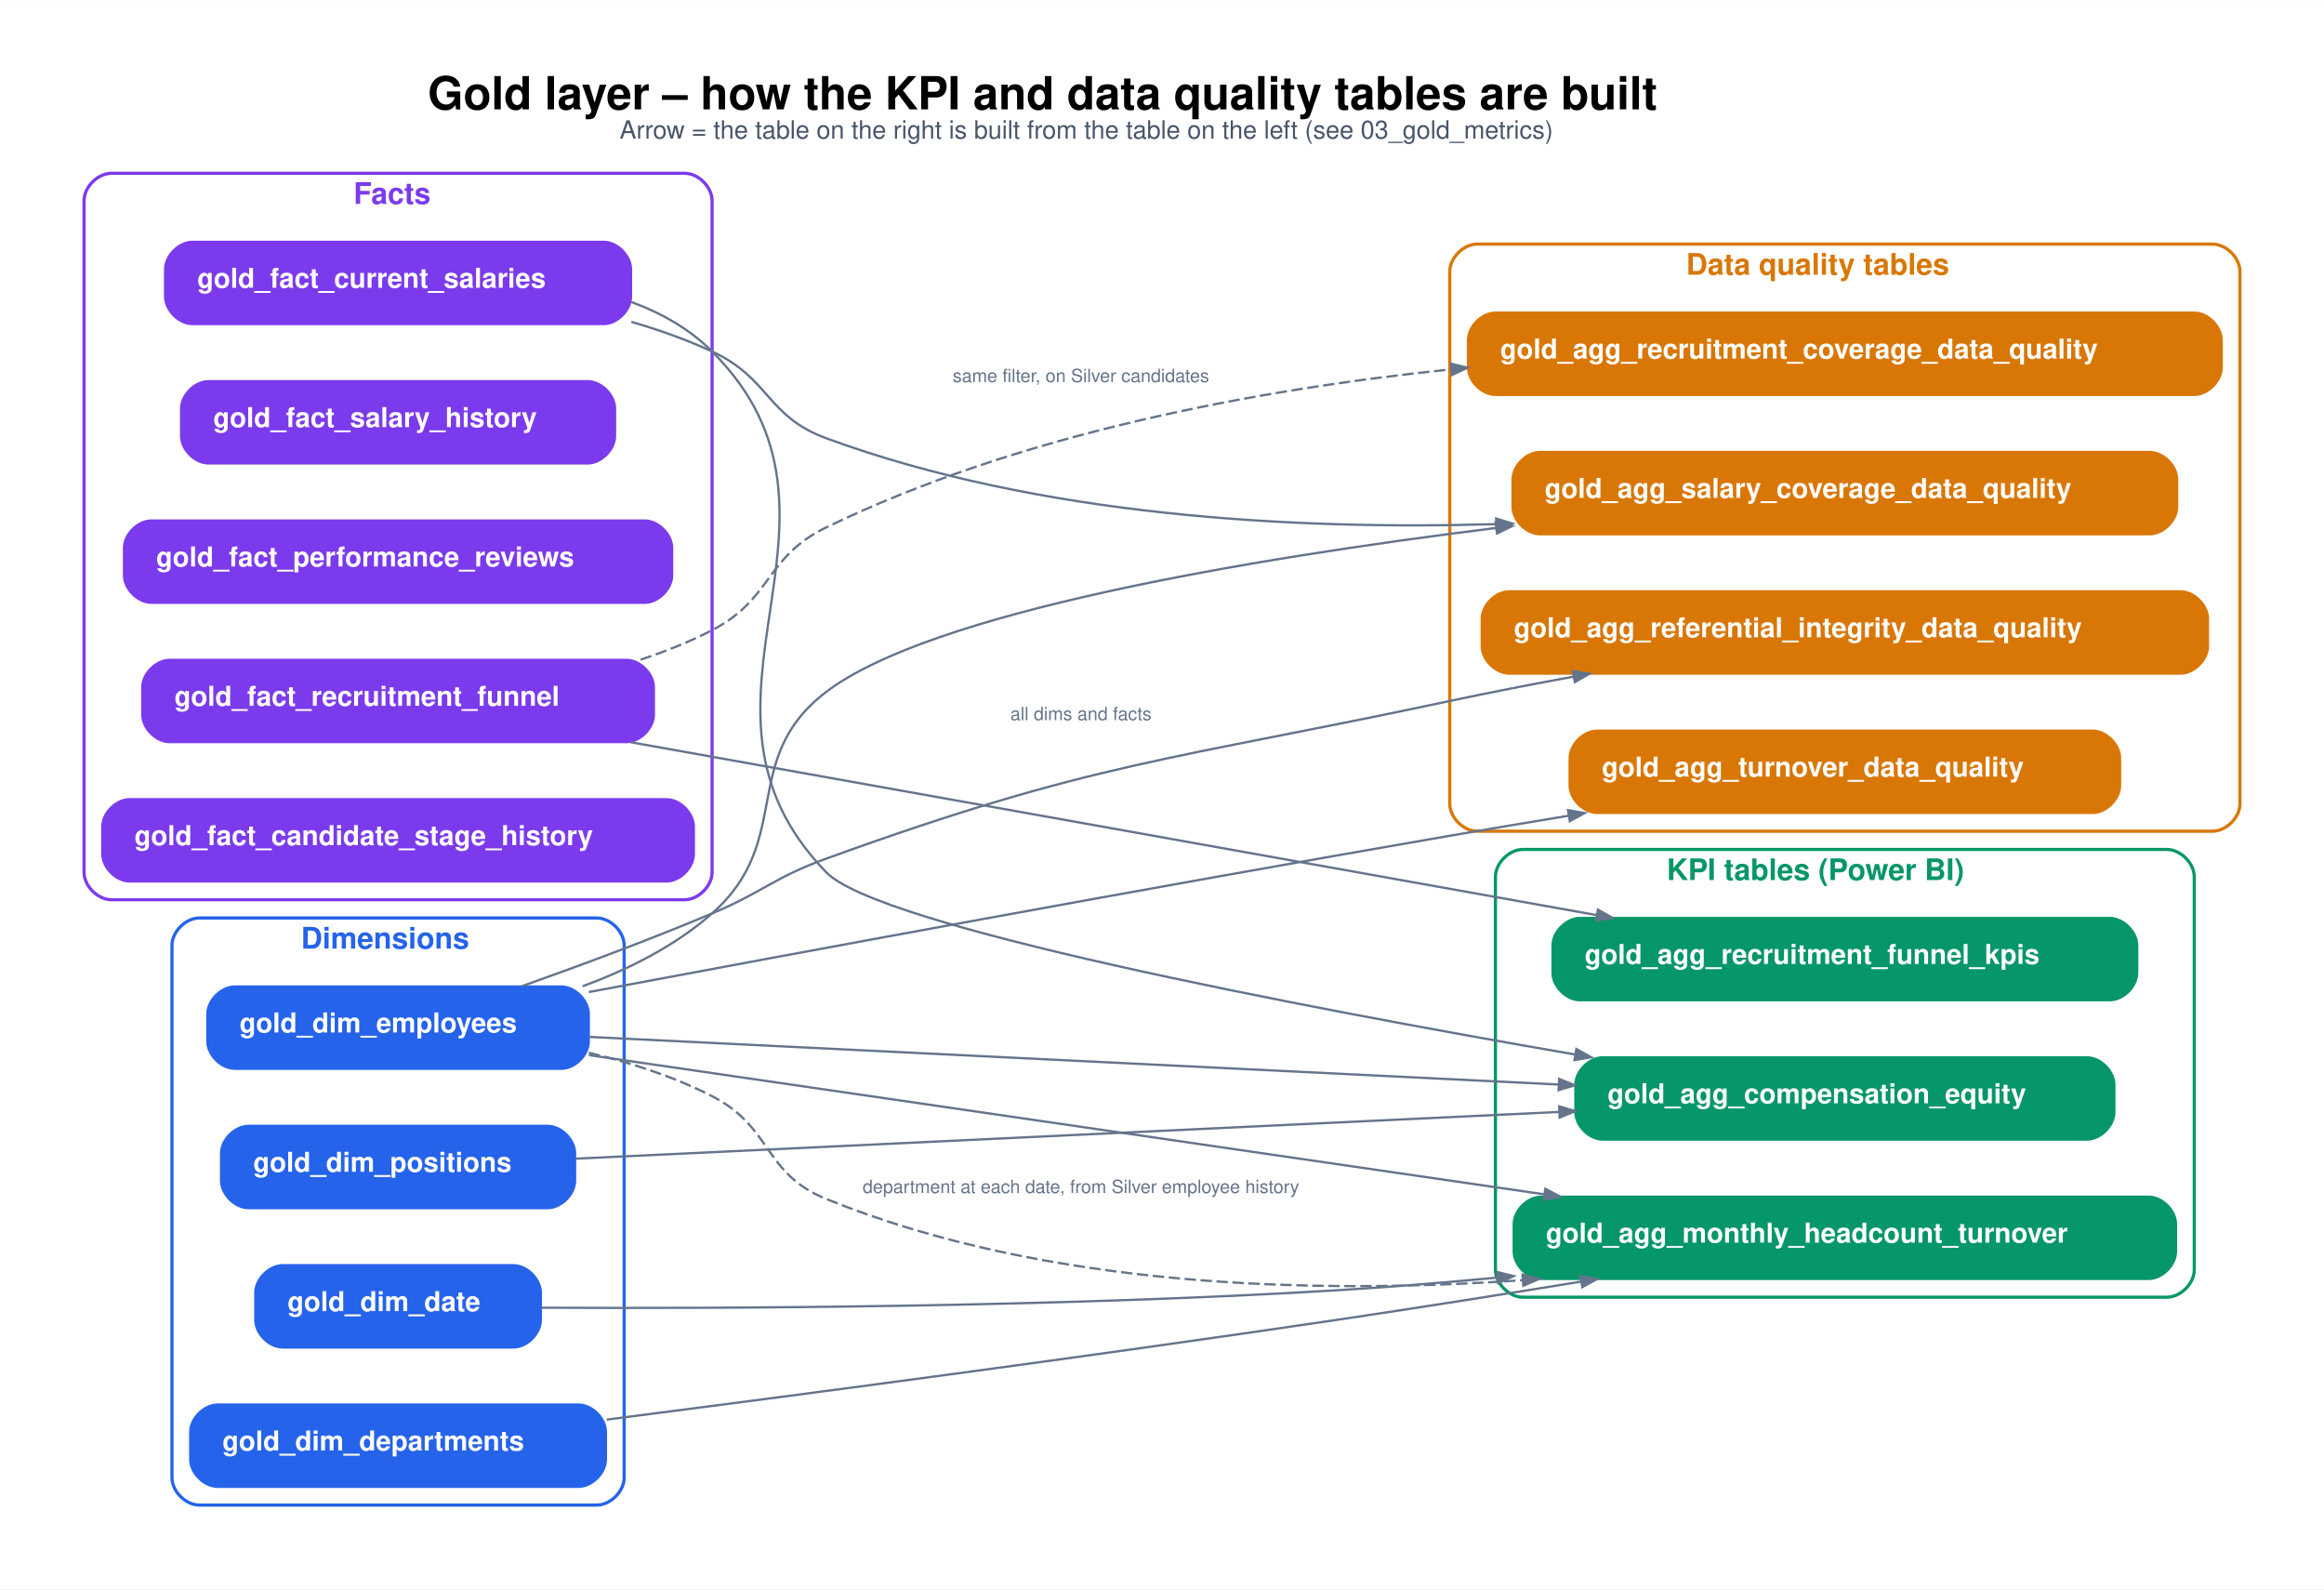
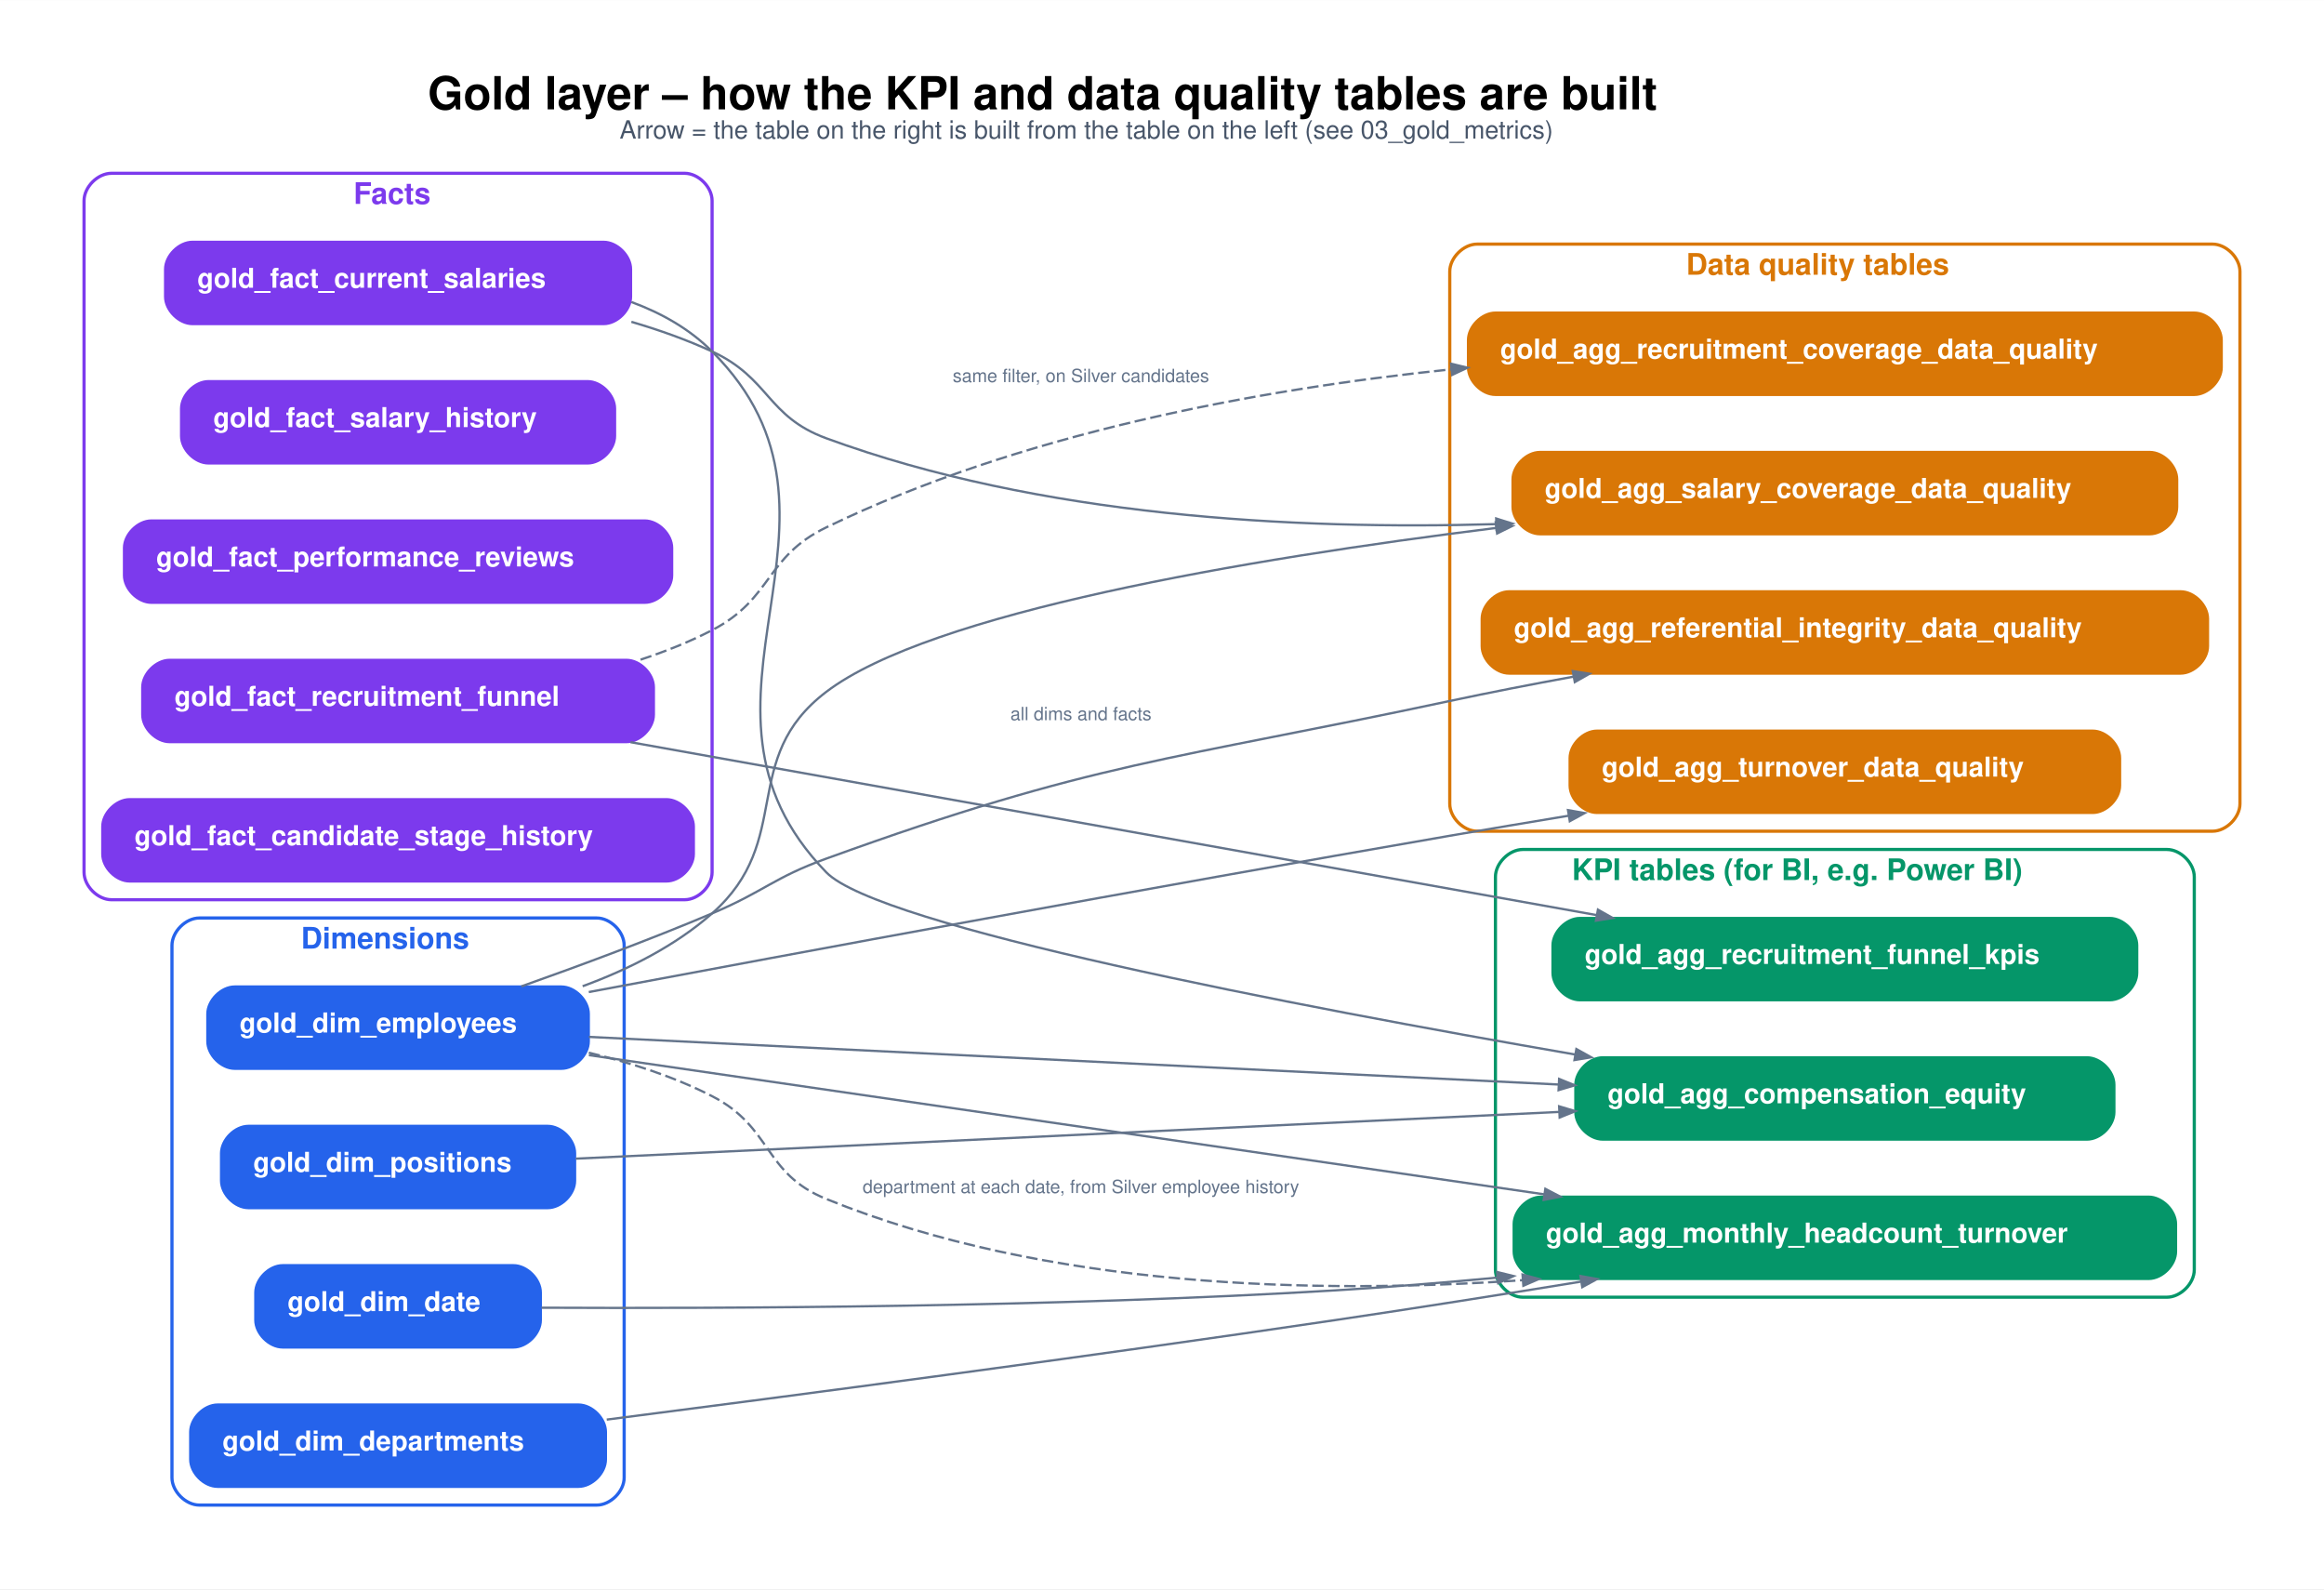
<svg xmlns="http://www.w3.org/2000/svg" width="1018pt" height="696pt" viewBox="0.00 0.00 1017.60 695.60">
  <g id="graph0" class="graph" transform="scale(1 1) rotate(0) translate(28.8 666.8)">
    <polygon fill="white" stroke="transparent" points="-28.8,28.8 -28.8,-666.8 988.8,-666.8 988.8,28.8 -28.8,28.8" />
    <text text-anchor="start" x="158.5" y="-619" font-family="Helvetica,sans-Serif" font-weight="bold" font-size="20.00">Gold layer – how the KPI and data quality tables are built</text>
    <text text-anchor="start" x="242.5" y="-606.2" font-family="Helvetica,sans-Serif" font-size="11.00" fill="#475569">Arrow = the table on the right is built from the table on the left (see 03_gold_metrics)</text>
    <g id="clust1" class="cluster">
      <path fill="white" stroke="#2563eb" stroke-width="1.4" d="M58.5,-8C58.5,-8 232.5,-8 232.5,-8 238.5,-8 244.5,-14 244.5,-20 244.5,-20 244.5,-253 244.5,-253 244.5,-259 238.5,-265 232.5,-265 232.5,-265 58.5,-265 58.5,-265 52.5,-265 46.5,-259 46.5,-253 46.5,-253 46.5,-20 46.5,-20 46.5,-14 52.5,-8 58.5,-8" />
      <text text-anchor="start" x="103" y="-251.6" font-family="Helvetica,sans-Serif" font-weight="bold" font-size="13.00" fill="#2563eb">Dimensions</text>
    </g>
    <g id="clust2" class="cluster">
      <path fill="white" stroke="#7c3aed" stroke-width="1.4" d="M20,-273C20,-273 271,-273 271,-273 277,-273 283,-279 283,-285 283,-285 283,-579 283,-579 283,-585 277,-591 271,-591 271,-591 20,-591 20,-591 14,-591 8,-585 8,-579 8,-579 8,-285 8,-285 8,-279 14,-273 20,-273" />
      <text text-anchor="start" x="126" y="-577.6" font-family="Helvetica,sans-Serif" font-weight="bold" font-size="13.00" fill="#7c3aed">Facts</text>
    </g>
    <g id="clust3" class="cluster">
      <path fill="white" stroke="#059669" stroke-width="1.4" d="M638,-99C638,-99 920,-99 920,-99 926,-99 932,-105 932,-111 932,-111 932,-283 932,-283 932,-289 926,-295 920,-295 920,-295 638,-295 638,-295 632,-295 626,-289 626,-283 626,-283 626,-111 626,-111 626,-105 632,-99 638,-99" />
-       <text text-anchor="start" x="701" y="-281.6" font-family="Helvetica,sans-Serif" font-weight="bold" font-size="13.00" fill="#059669">KPI tables (Power BI)</text>
+       <text text-anchor="start" x="659.5" y="-281.6" font-family="Helvetica,sans-Serif" font-weight="bold" font-size="13.00" fill="#059669">KPI tables (for BI, e.g. Power BI)</text>
    </g>
    <g id="clust4" class="cluster">
      <path fill="white" stroke="#d97706" stroke-width="1.4" d="M618,-303C618,-303 940,-303 940,-303 946,-303 952,-309 952,-315 952,-315 952,-548 952,-548 952,-554 946,-560 940,-560 940,-560 618,-560 618,-560 612,-560 606,-554 606,-548 606,-548 606,-315 606,-315 606,-309 612,-303 618,-303" />
      <text text-anchor="start" x="709.5" y="-546.6" font-family="Helvetica,sans-Serif" font-weight="bold" font-size="13.00" fill="#d97706">Data quality tables</text>
    </g>
    <g id="node1" class="node">
      <path fill="#2563eb" stroke="#2563eb" d="M217,-235C217,-235 74,-235 74,-235 68,-235 62,-229 62,-223 62,-223 62,-211 62,-211 62,-205 68,-199 74,-199 74,-199 217,-199 217,-199 223,-199 229,-205 229,-211 229,-211 229,-223 229,-223 229,-229 223,-235 217,-235" />
      <text text-anchor="start" x="76" y="-214.9" font-family="Helvetica,sans-Serif" font-weight="bold" font-size="12.00" fill="white">gold_dim_employees</text>
    </g>
    <g id="node10" class="node">
      <path fill="#059669" stroke="#059669" d="M912,-143C912,-143 646,-143 646,-143 640,-143 634,-137 634,-131 634,-131 634,-119 634,-119 634,-113 640,-107 646,-107 646,-107 912,-107 912,-107 918,-107 924,-113 924,-119 924,-119 924,-131 924,-131 924,-137 918,-143 912,-143" />
      <text text-anchor="start" x="648" y="-122.9" font-family="Helvetica,sans-Serif" font-weight="bold" font-size="12.00" fill="white">gold_agg_monthly_headcount_turnover</text>
    </g>
    <g id="edge1" class="edge">
      <path fill="none" stroke="#64748b" d="M229.06,-204.97C335.45,-189.47 521.66,-162.35 647.36,-144.03" />
      <polygon fill="#64748b" stroke="#64748b" points="647.85,-146.44 654.42,-143 647.14,-141.59 647.85,-146.44" />
    </g>
    <g id="edge12" class="edge">
      <path fill="none" stroke="#64748b" stroke-dasharray="5,2" d="M229.01,-206.03C247.41,-201.65 266.38,-195.54 283,-187 309.59,-173.34 305.3,-153.24 333,-142 429.53,-102.83 547.72,-100.18 638.03,-106.46" />
      <polygon fill="#64748b" stroke="#64748b" points="637.87,-108.91 645.03,-106.97 638.23,-104.02 637.87,-108.91" />
      <text text-anchor="middle" x="444.5" y="-144.6" font-family="Helvetica,sans-Serif" font-size="8.00" fill="#64748b">department at each date, from Silver employee history</text>
    </g>
    <g id="node12" class="node">
      <path fill="#059669" stroke="#059669" d="M885,-204C885,-204 673,-204 673,-204 667,-204 661,-198 661,-192 661,-192 661,-180 661,-180 661,-174 667,-168 673,-168 673,-168 885,-168 885,-168 891,-168 897,-174 897,-180 897,-180 897,-192 897,-192 897,-198 891,-204 885,-204" />
      <text text-anchor="start" x="675" y="-183.9" font-family="Helvetica,sans-Serif" font-weight="bold" font-size="12.00" fill="white">gold_agg_compensation_equity</text>
    </g>
    <g id="edge5" class="edge">
      <path fill="none" stroke="#64748b" d="M229.06,-212.95C337.26,-207.64 528,-198.27 653.7,-192.1" />
      <polygon fill="#64748b" stroke="#64748b" points="653.89,-194.55 660.76,-191.76 653.65,-189.65 653.89,-194.55" />
    </g>
    <g id="node13" class="node">
      <path fill="#d97706" stroke="#d97706" d="M887.5,-347C887.5,-347 670.5,-347 670.5,-347 664.5,-347 658.5,-341 658.5,-335 658.5,-335 658.5,-323 658.5,-323 658.5,-317 664.5,-311 670.5,-311 670.5,-311 887.5,-311 887.5,-311 893.5,-311 899.5,-317 899.5,-323 899.5,-323 899.5,-335 899.5,-335 899.5,-341 893.5,-347 887.5,-347" />
      <text text-anchor="start" x="672.5" y="-326.9" font-family="Helvetica,sans-Serif" font-weight="bold" font-size="12.00" fill="white">gold_agg_turnover_data_quality</text>
    </g>
    <g id="edge8" class="edge">
      <path fill="none" stroke="#64748b" d="M229.01,-232.58C320.91,-249.82 473.94,-278.18 606,-301 622.84,-303.91 640.63,-306.9 658.12,-309.79" />
      <polygon fill="#64748b" stroke="#64748b" points="657.77,-312.22 665.07,-310.94 658.56,-307.38 657.77,-312.22" />
    </g>
    <g id="node14" class="node">
      <path fill="#d97706" stroke="#d97706" d="M912.5,-469C912.5,-469 645.5,-469 645.5,-469 639.5,-469 633.5,-463 633.5,-457 633.5,-457 633.5,-445 633.5,-445 633.5,-439 639.5,-433 645.5,-433 645.5,-433 912.5,-433 912.5,-433 918.5,-433 924.5,-439 924.5,-445 924.5,-445 924.5,-457 924.5,-457 924.5,-463 918.5,-469 912.5,-469" />
      <text text-anchor="start" x="647.5" y="-448.9" font-family="Helvetica,sans-Serif" font-weight="bold" font-size="12.00" fill="white">gold_agg_salary_coverage_data_quality</text>
    </g>
    <g id="edge9" class="edge">
      <path fill="none" stroke="#64748b" d="M226.32,-235.13C246.46,-242.53 266.91,-252.81 283,-267 319.37,-299.09 294.4,-334.63 333,-364 378.56,-398.66 515.97,-422.02 626.17,-435.73" />
      <polygon fill="#64748b" stroke="#64748b" points="626.14,-438.19 633.38,-436.62 626.74,-433.33 626.14,-438.19" />
    </g>
    <g id="node15" class="node">
      <path fill="#d97706" stroke="#d97706" d="M926,-408C926,-408 632,-408 632,-408 626,-408 620,-402 620,-396 620,-396 620,-384 620,-384 620,-378 626,-372 632,-372 632,-372 926,-372 926,-372 932,-372 938,-378 938,-384 938,-384 938,-396 938,-396 938,-402 932,-408 926,-408" />
      <text text-anchor="start" x="634" y="-387.9" font-family="Helvetica,sans-Serif" font-weight="bold" font-size="12.00" fill="white">gold_agg_referential_integrity_data_quality</text>
    </g>
    <g id="edge11" class="edge">
      <path fill="none" stroke="#64748b" d="M199.46,-235.06C224.95,-244.09 255.79,-255.52 283,-267 305.71,-276.58 309.82,-282.6 333,-291 450.67,-333.62 483.6,-333.9 606,-360 623.4,-363.71 641.87,-367.3 660,-370.62" />
      <polygon fill="#64748b" stroke="#64748b" points="659.87,-373.09 667.2,-371.93 660.75,-368.27 659.87,-373.09" />
      <text text-anchor="middle" x="444.5" y="-351.6" font-family="Helvetica,sans-Serif" font-size="8.00" fill="#64748b">all dims and facts</text>
    </g>
    <g id="node2" class="node">
      <path fill="#2563eb" stroke="#2563eb" d="M224.5,-52C224.5,-52 66.5,-52 66.5,-52 60.5,-52 54.5,-46 54.5,-40 54.5,-40 54.5,-28 54.5,-28 54.5,-22 60.5,-16 66.5,-16 66.5,-16 224.5,-16 224.5,-16 230.5,-16 236.5,-22 236.5,-28 236.5,-28 236.5,-40 236.5,-40 236.5,-46 230.5,-52 224.5,-52" />
      <text text-anchor="start" x="68.5" y="-31.9" font-family="Helvetica,sans-Serif" font-weight="bold" font-size="12.00" fill="white">gold_dim_departments</text>
    </g>
    <g id="edge3" class="edge">
      <path fill="none" stroke="#64748b" d="M236.87,-45.42C319.92,-56.08 446.37,-72.75 556,-89 590.89,-94.17 628.79,-100.17 663.24,-105.78" />
      <polygon fill="#64748b" stroke="#64748b" points="663.24,-108.26 670.54,-106.97 664.02,-103.42 663.24,-108.26" />
    </g>
    <g id="node3" class="node">
      <path fill="#2563eb" stroke="#2563eb" d="M211,-174C211,-174 80,-174 80,-174 74,-174 68,-168 68,-162 68,-162 68,-150 68,-150 68,-144 74,-138 80,-138 80,-138 211,-138 211,-138 217,-138 223,-144 223,-150 223,-150 223,-162 223,-162 223,-168 217,-174 211,-174" />
      <text text-anchor="start" x="82" y="-153.9" font-family="Helvetica,sans-Serif" font-weight="bold" font-size="12.00" fill="white">gold_dim_positions</text>
    </g>
    <g id="edge7" class="edge">
      <path fill="none" stroke="#64748b" d="M223.3,-159.65C330.41,-164.74 525.85,-174.02 653.81,-180.1" />
      <polygon fill="#64748b" stroke="#64748b" points="653.89,-182.56 660.99,-180.44 654.12,-177.66 653.89,-182.56" />
    </g>
    <g id="node4" class="node">
      <path fill="#2563eb" stroke="#2563eb" d="M196,-113C196,-113 95,-113 95,-113 89,-113 83,-107 83,-101 83,-101 83,-89 83,-89 83,-83 89,-77 95,-77 95,-77 196,-77 196,-77 202,-77 208,-83 208,-89 208,-89 208,-101 208,-101 208,-107 202,-113 196,-113" />
      <text text-anchor="start" x="97" y="-92.9" font-family="Helvetica,sans-Serif" font-weight="bold" font-size="12.00" fill="white">gold_dim_date</text>
    </g>
    <g id="edge2" class="edge">
      <path fill="none" stroke="#64748b" d="M208.31,-94.4C288.54,-94 432.86,-94.58 556,-102 578.97,-103.38 603.23,-105.36 626.94,-107.59" />
      <polygon fill="#64748b" stroke="#64748b" points="626.75,-110.03 633.95,-108.25 627.21,-105.15 626.75,-110.03" />
    </g>
    <g id="node5" class="node">
      <path fill="#7c3aed" stroke="#7c3aed" d="M235.5,-561C235.5,-561 55.5,-561 55.5,-561 49.5,-561 43.5,-555 43.5,-549 43.5,-549 43.5,-537 43.5,-537 43.5,-531 49.5,-525 55.5,-525 55.5,-525 235.5,-525 235.5,-525 241.5,-525 247.5,-531 247.5,-537 247.5,-537 247.5,-549 247.5,-549 247.5,-555 241.5,-561 235.5,-561" />
      <text text-anchor="start" x="57.5" y="-540.9" font-family="Helvetica,sans-Serif" font-weight="bold" font-size="12.00" fill="white">gold_fact_current_salaries</text>
    </g>
    <g id="edge6" class="edge">
      <path fill="none" stroke="#64748b" d="M247.64,-534.66C260.82,-529.82 273.14,-522.87 283,-513 356.34,-439.63 260.69,-359.38 333,-285 355.94,-261.4 536.98,-226.67 660.95,-205.23" />
      <polygon fill="#64748b" stroke="#64748b" points="661.44,-207.64 667.92,-204.03 660.61,-202.81 661.44,-207.64" />
    </g>
    <g id="edge10" class="edge">
      <path fill="none" stroke="#64748b" d="M247.66,-525.98C259.83,-522.42 271.88,-518.14 283,-513 308.33,-501.29 306.8,-484.62 333,-475 426.34,-440.73 538.12,-434.82 626.29,-437.43" />
      <polygon fill="#64748b" stroke="#64748b" points="626.33,-439.88 633.4,-437.66 626.49,-434.99 626.33,-439.88" />
    </g>
    <g id="node6" class="node">
      <path fill="#7c3aed" stroke="#7c3aed" d="M228.5,-500C228.5,-500 62.5,-500 62.5,-500 56.5,-500 50.5,-494 50.5,-488 50.5,-488 50.5,-476 50.5,-476 50.5,-470 56.5,-464 62.5,-464 62.5,-464 228.5,-464 228.5,-464 234.5,-464 240.5,-470 240.5,-476 240.5,-476 240.5,-488 240.5,-488 240.5,-494 234.5,-500 228.5,-500" />
      <text text-anchor="start" x="64.5" y="-479.9" font-family="Helvetica,sans-Serif" font-weight="bold" font-size="12.00" fill="white">gold_fact_salary_history</text>
    </g>
    <g id="node7" class="node">
      <path fill="#7c3aed" stroke="#7c3aed" d="M253.5,-439C253.5,-439 37.5,-439 37.5,-439 31.5,-439 25.5,-433 25.5,-427 25.5,-427 25.5,-415 25.5,-415 25.5,-409 31.5,-403 37.5,-403 37.5,-403 253.5,-403 253.5,-403 259.5,-403 265.5,-409 265.5,-415 265.5,-415 265.5,-427 265.5,-427 265.5,-433 259.5,-439 253.5,-439" />
      <text text-anchor="start" x="39.5" y="-418.9" font-family="Helvetica,sans-Serif" font-weight="bold" font-size="12.00" fill="white">gold_fact_performance_reviews</text>
    </g>
    <g id="node8" class="node">
      <path fill="#7c3aed" stroke="#7c3aed" d="M245.5,-378C245.5,-378 45.5,-378 45.5,-378 39.5,-378 33.5,-372 33.5,-366 33.5,-366 33.5,-354 33.5,-354 33.5,-348 39.5,-342 45.5,-342 45.5,-342 245.5,-342 245.5,-342 251.5,-342 257.5,-348 257.5,-354 257.5,-354 257.5,-366 257.5,-366 257.5,-372 251.5,-378 245.5,-378" />
      <text text-anchor="start" x="47.5" y="-357.9" font-family="Helvetica,sans-Serif" font-weight="bold" font-size="12.00" fill="white">gold_fact_recruitment_funnel</text>
    </g>
    <g id="node11" class="node">
      <path fill="#059669" stroke="#059669" d="M895,-265C895,-265 663,-265 663,-265 657,-265 651,-259 651,-253 651,-253 651,-241 651,-241 651,-235 657,-229 663,-229 663,-229 895,-229 895,-229 901,-229 907,-235 907,-241 907,-241 907,-253 907,-253 907,-259 901,-265 895,-265" />
      <text text-anchor="start" x="665" y="-244.9" font-family="Helvetica,sans-Serif" font-weight="bold" font-size="12.00" fill="white">gold_agg_recruitment_funnel_kpis</text>
    </g>
    <g id="edge4" class="edge">
      <path fill="none" stroke="#64748b" d="M247.26,-341.97C362.92,-321.27 551.86,-287.46 670.34,-266.26" />
      <polygon fill="#64748b" stroke="#64748b" points="670.88,-268.66 677.34,-265.01 670.01,-263.83 670.88,-268.66" />
    </g>
    <g id="node16" class="node">
      <path fill="#d97706" stroke="#d97706" d="M932,-530C932,-530 626,-530 626,-530 620,-530 614,-524 614,-518 614,-518 614,-506 614,-506 614,-500 620,-494 626,-494 626,-494 932,-494 932,-494 938,-494 944,-500 944,-506 944,-506 944,-518 944,-518 944,-524 938,-530 932,-530" />
      <text text-anchor="start" x="628" y="-509.9" font-family="Helvetica,sans-Serif" font-weight="bold" font-size="12.00" fill="white">gold_agg_recruitment_coverage_data_quality</text>
    </g>
    <g id="edge13" class="edge">
      <path fill="none" stroke="#64748b" stroke-dasharray="5,2" d="M251.68,-378.09C262.54,-381.66 273.18,-385.91 283,-391 309.55,-404.75 306.09,-422.97 333,-436 417.73,-477.03 520.93,-496.29 606.6,-505.18" />
      <polygon fill="#64748b" stroke="#64748b" points="606.57,-507.64 613.78,-505.9 607.06,-502.76 606.57,-507.64" />
      <text text-anchor="middle" x="444.5" y="-499.6" font-family="Helvetica,sans-Serif" font-size="8.00" fill="#64748b">same filter, on Silver candidates</text>
    </g>
    <g id="node9" class="node">
      <path fill="#7c3aed" stroke="#7c3aed" d="M263,-317C263,-317 28,-317 28,-317 22,-317 16,-311 16,-305 16,-305 16,-293 16,-293 16,-287 22,-281 28,-281 28,-281 263,-281 263,-281 269,-281 275,-287 275,-293 275,-293 275,-305 275,-305 275,-311 269,-317 263,-317" />
      <text text-anchor="start" x="30" y="-296.9" font-family="Helvetica,sans-Serif" font-weight="bold" font-size="12.00" fill="white">gold_fact_candidate_stage_history</text>
    </g>
  </g>
</svg>
